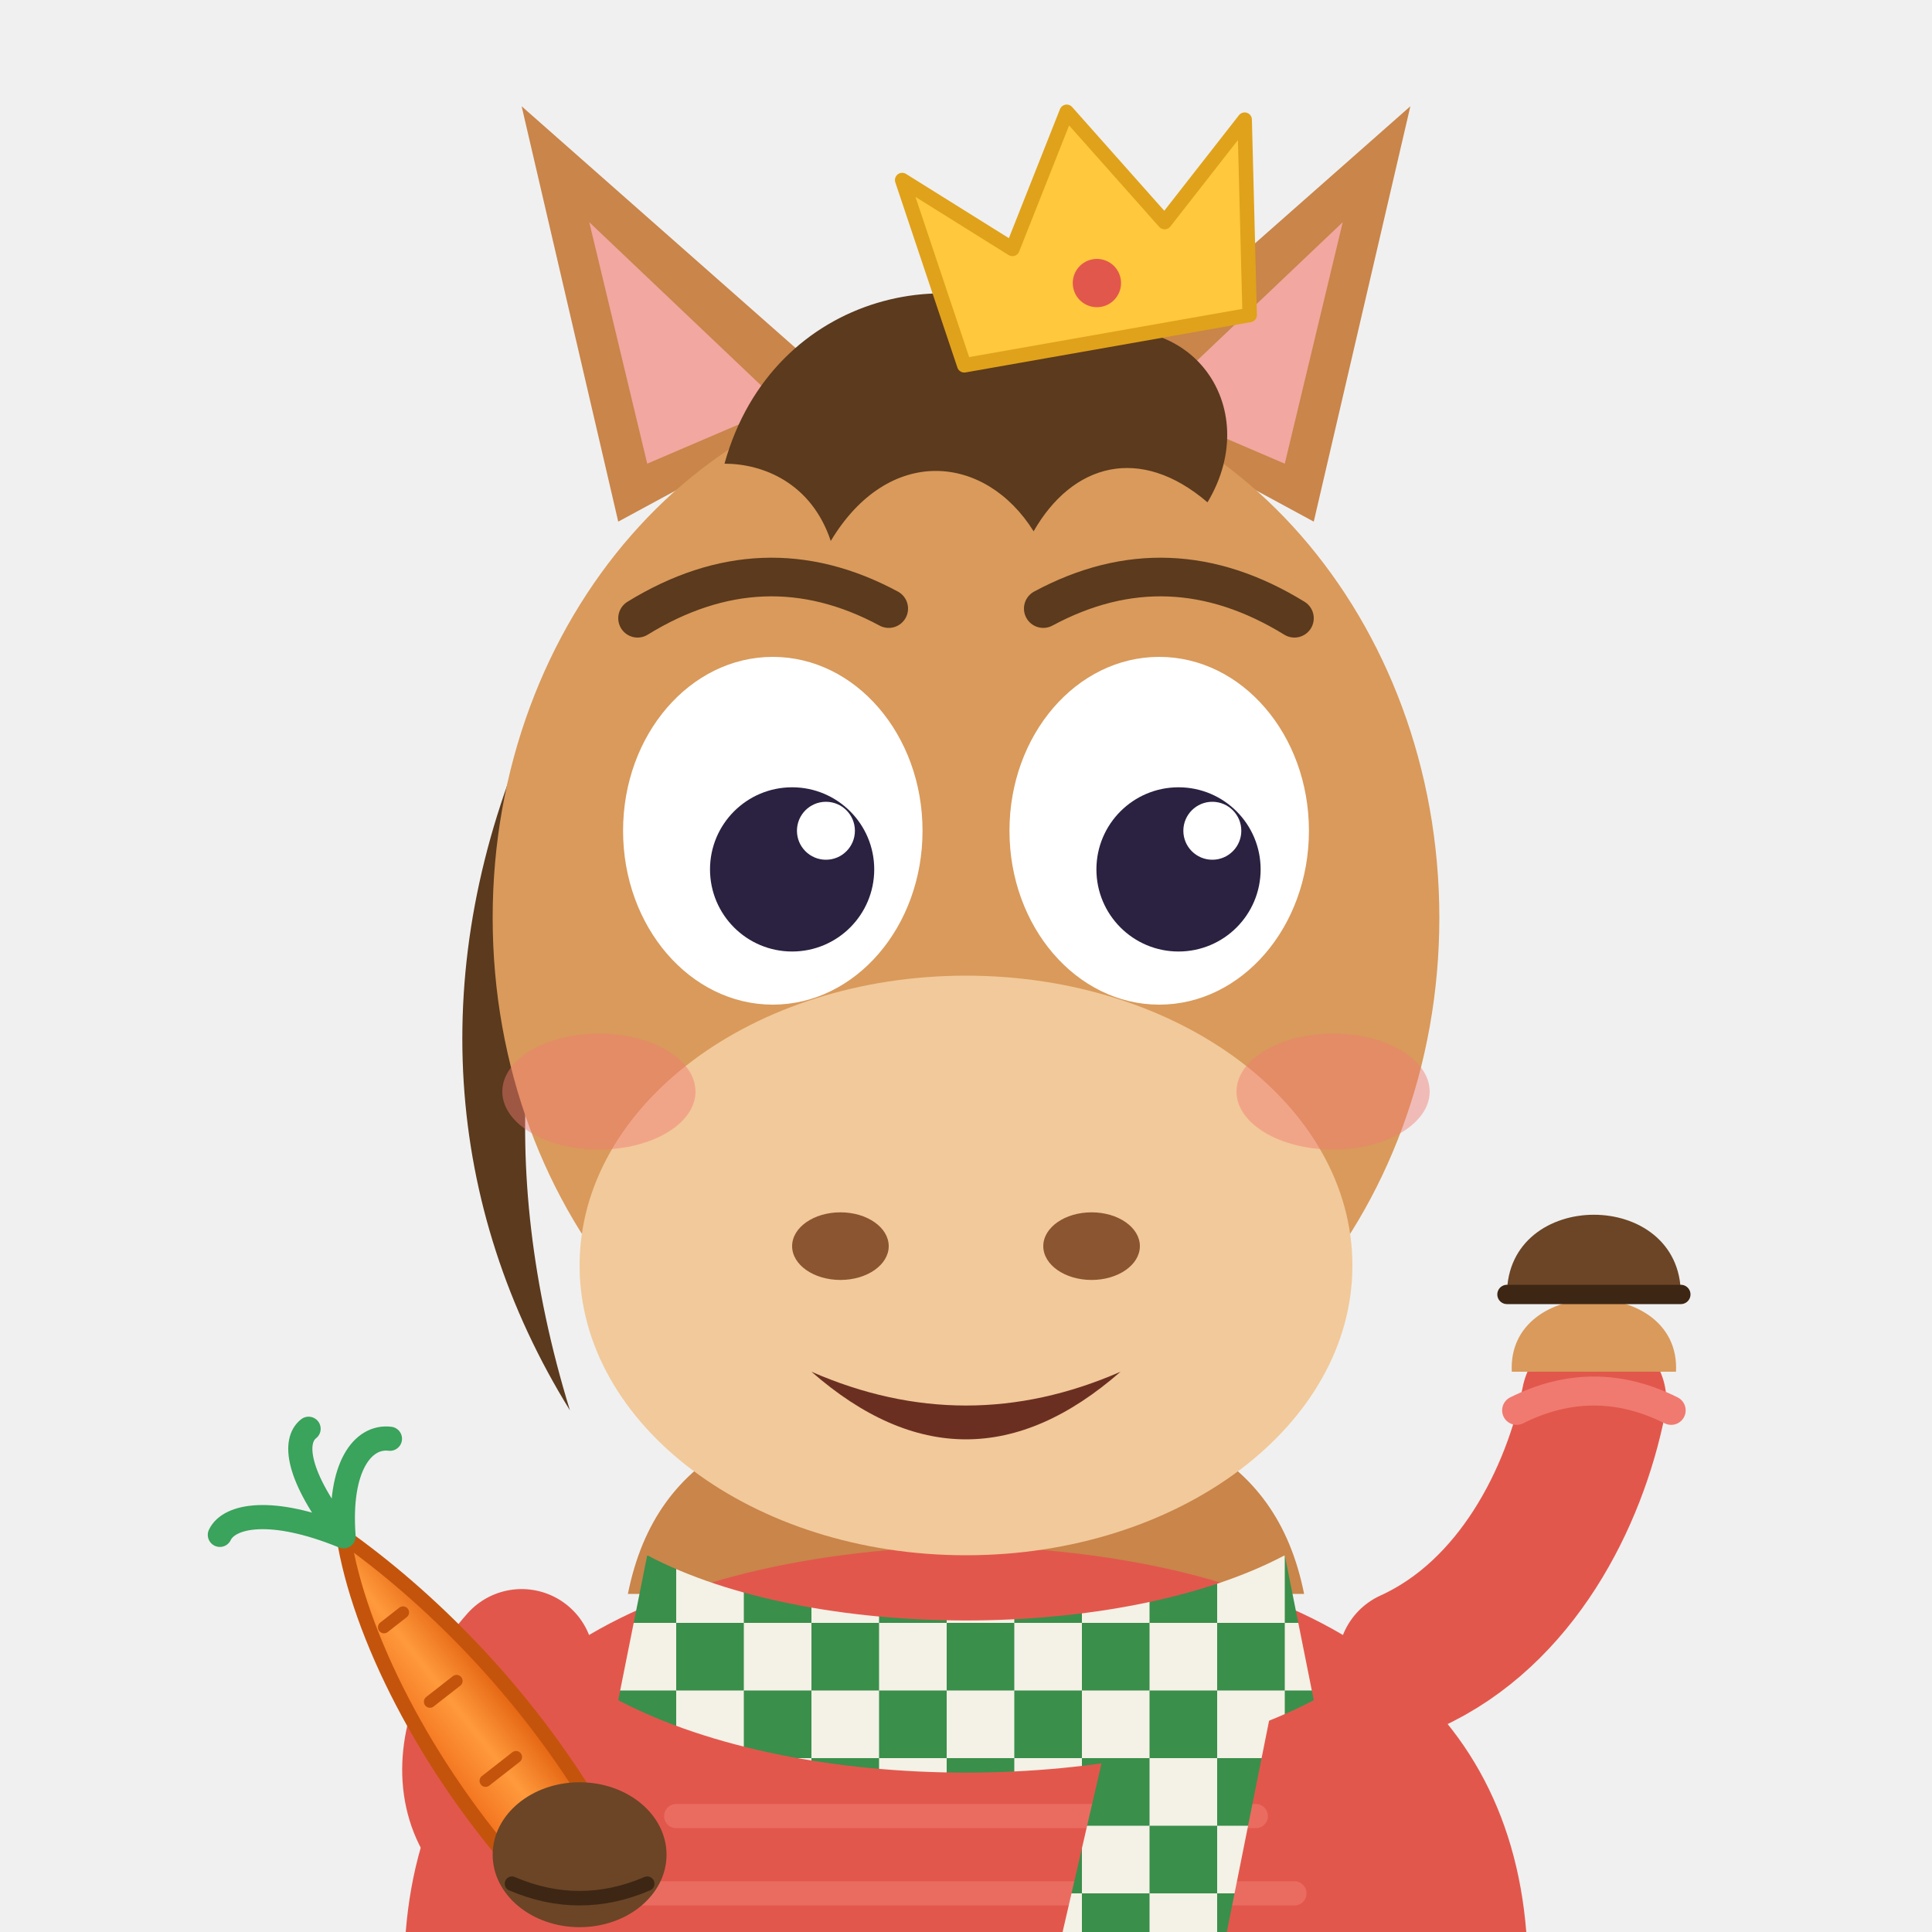
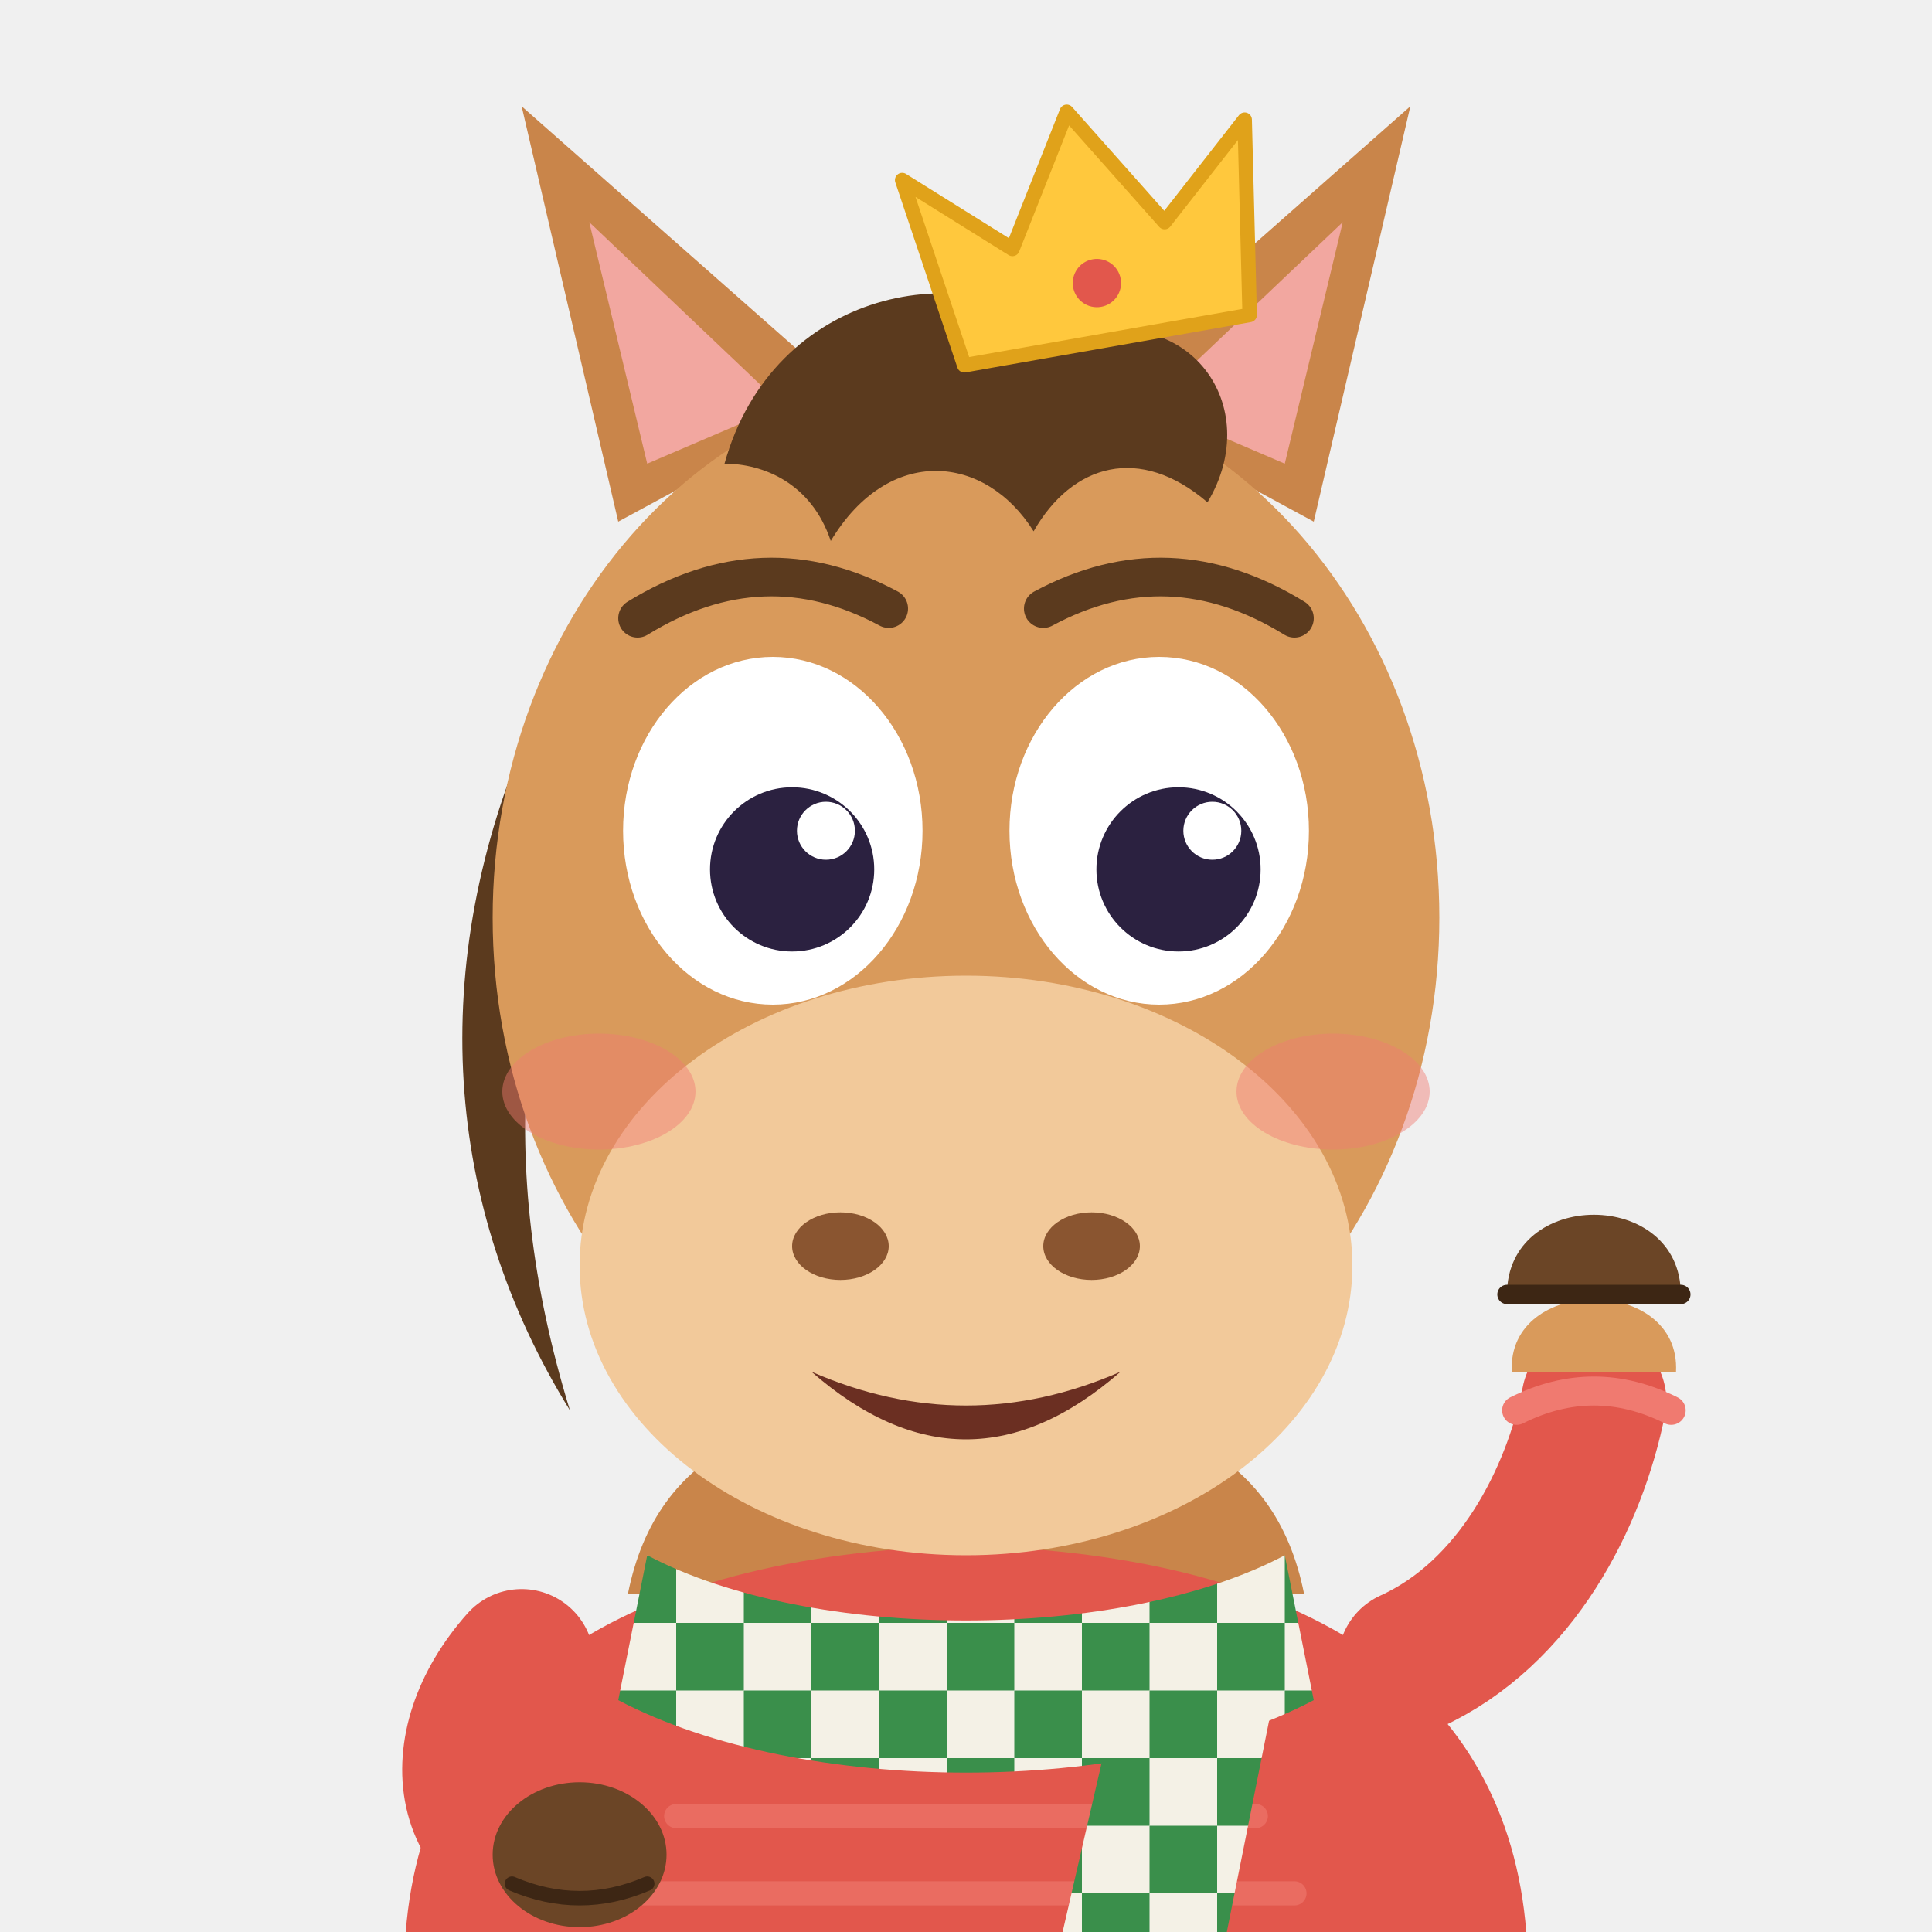
<svg xmlns="http://www.w3.org/2000/svg" viewBox="0 0 400 400" class="hs">
  <style>
.hs-body{transform-origin:200px 400px;animation:hsSway 5s ease-in-out infinite}
@keyframes hsSway{0%,100%{transform:rotate(-1.5deg)}50%{transform:rotate(1.5deg)}}
.hs-eyes{transform-origin:200px 172px;animation:hsBlink 4.2s infinite}
@keyframes hsBlink{0%,91%,100%{transform:scaleY(1)}94%{transform:scaleY(.08)}}
.hs-pup{animation:hsLook 7s ease-in-out infinite;transition:transform .3s}
@keyframes hsLook{0%,40%,100%{transform:translate(0,0)}48%,62%{transform:translate(7px,-2px)}70%,80%{transform:translate(-6px,0)}}
.hs-earl{transform-origin:150px 96px;animation:hsEar 3.4s ease-in-out infinite}
.hs-earr{transform-origin:250px 96px;animation:hsEar 3.4s ease-in-out infinite reverse}
@keyframes hsEar{0%,80%,100%{transform:rotate(0)}88%{transform:rotate(-10deg)}}
.hs-mane{transform-origin:200px 90px;animation:hsMane 2.6s ease-in-out infinite}
@keyframes hsMane{0%,100%{transform:rotate(-2deg)}50%{transform:rotate(3deg)}}
.hs-armr{transform-origin:292px 344px;animation:hsWave 2.6s ease-in-out infinite}
@keyframes hsWave{0%,60%,100%{transform:rotate(0)}70%{transform:rotate(-14deg)}80%{transform:rotate(6deg)}90%{transform:rotate(-10deg)}}
- .hs-arml{transform-origin:108px 344px;animation:hsCarrot 3.4s ease-in-out infinite}
- @keyframes hsCarrot{0%,100%{transform:rotate(0)}50%{transform:rotate(-4deg)}}
+ .hs-arml{transform-origin:108px 344px;animation:hsRest 3.4s ease-in-out infinite}
+ @keyframes hsRest{0%,100%{transform:rotate(0)}50%{transform:rotate(-4deg)}}
.hs-happy,.hs-angry,.hs-bhappy,.hs-bangry,.hs-eyeshappy,.hs-steam,.hs-red,.hs-talk,.hs-spark{opacity:0}
.hs-happy,.hs-angry,.hs-norm,.hs-talk{transition:opacity .2s}
/* радіє */
.mood-happy .hs-norm,.mood-happy .hs-bnorm,.mood-happy .hs-eyes{opacity:0}
.mood-happy .hs-happy,.mood-happy .hs-bhappy,.mood-happy .hs-eyeshappy,.mood-happy .hs-spark{opacity:1}
.mood-happy .hs-body{animation:hsJump .55s ease-in-out infinite}
@keyframes hsJump{0%,100%{transform:translateY(0)}50%{transform:translateY(-14px)}}
.mood-happy .hs-blush{opacity:.8}
.mood-happy .hs-armr{animation:hsCheer .55s ease-in-out infinite}
@keyframes hsCheer{0%,100%{transform:rotate(-8deg)}50%{transform:rotate(-26deg)}}
.mood-happy .hs-arml{animation:hsCheerL .55s ease-in-out infinite}
@keyframes hsCheerL{0%,100%{transform:rotate(0)}50%{transform:rotate(14deg)}}
.hs-spark{animation:hsSpark 1.2s ease-in-out infinite}
@keyframes hsSpark{0%,100%{transform:scale(.6)}50%{transform:scale(1.15)}}
/* злиться: червоніє, пара з ніздрів, б'є копитом */
.mood-angry .hs-norm,.mood-angry .hs-bnorm{opacity:0}
.mood-angry .hs-angry,.mood-angry .hs-bangry,.mood-angry .hs-steam{opacity:1}
.mood-angry .hs-red{opacity:.35}
.mood-angry .hs-body{animation:hsShake .18s linear infinite}
@keyframes hsShake{0%,100%{transform:translateX(0)}25%{transform:translateX(-3px)}75%{transform:translateX(3px)}}
.mood-angry .hs-pup{animation:none;transform:translate(0,3px)}
.mood-angry .hs-earl{animation:none;transform:rotate(-22deg)}.mood-angry .hs-earr{animation:none;transform:rotate(22deg)}
.mood-angry .hs-armr{animation:hsStomp .3s ease-in-out infinite}
@keyframes hsStomp{0%,100%{transform:rotate(4deg)}50%{transform:rotate(-8deg)}}
.hs-steam{animation:hsSteam 1.2s ease-out infinite}
@keyframes hsSteam{0%{transform:translateY(0) scale(.5)}100%{transform:translateY(22px) scale(1.4)}}
/* думає — очі вгору, копитце до підборіддя */
.thinking .hs-pup{animation:none;transform:translate(7px,-8px)}
.thinking .hs-armr{animation:none;transform:rotate(-34deg) translate(-26px,14px)}
/* говорить */
.talking:not(.mood-happy):not(.mood-angry) .hs-norm{opacity:0}
.talking:not(.mood-happy):not(.mood-angry) .hs-talk{opacity:1}
.hs-talkin{transform-origin:200px 292px;animation:hsTalk .32s ease-in-out infinite alternate}
@keyframes hsTalk{from{transform:scaleY(.35)}to{transform:scaleY(1)}}
/* тапнули — здивувався */
.poked .hs-body{animation:hsPoke .7s cubic-bezier(.3,1.8,.5,1)}
@keyframes hsPoke{0%{transform:scale(1,1)}20%{transform:scale(1.08,.9) translateY(10px)}50%{transform:scale(.95,1.08) translateY(-18px)}100%{transform:none}}
.poked .hs-pup{animation:none;transform:scale(.7);transform-box:fill-box;transform-origin:center}
.poked .hs-bnorm{opacity:0}.poked .hs-bhappy{opacity:1;transform:translateY(-8px)}
.poked .hs-norm{opacity:0}.poked .hs-talk{opacity:1}.poked .hs-talkin{animation:none}
.poked .hs-earl{animation:none;transform:rotate(12deg)}.poked .hs-earr{animation:none;transform:rotate(-12deg)}
</style>
  <defs>
    <pattern id="hsChk" width="28" height="28" patternUnits="userSpaceOnUse">
      <rect width="28" height="28" fill="#f4f1e6" />
      <rect width="14" height="14" fill="#3a8f4b" />
      <rect x="14" y="14" width="14" height="14" fill="#3a8f4b" />
    </pattern>
-     <linearGradient id="hsCar" x1="0" y1="0" x2="1" y2="0">
-       <stop offset="0" stop-color="#f2711c" />
-       <stop offset=".5" stop-color="#ff9a3c" />
-       <stop offset="1" stop-color="#e2600f" />
-     </linearGradient>
  </defs>
  <g class="hs-body">
    <path d="M130 330 C136 300 160 290 200 290 C240 290 264 300 270 330 Z" fill="#c9854a" />
    <path d="M84 400 C88 350 128 322 200 320 C272 322 312 350 316 400 Z" fill="#e2574c" />
    <path d="M140 376 h120 M132 392 h136" stroke="#f07a70" stroke-width="5" stroke-linecap="round" opacity=".6" />
    <path d="M134 322 C168 340 232 340 266 322 L272 352 C234 372 166 372 128 352 Z" fill="url(#hsChk)" />
    <path d="M232 348 L264 350 L254 400 L220 400 Z" fill="url(#hsChk)" />
    <path class="hs-mane" d="M110 150 C88 200 92 250 118 292 C102 240 108 196 126 160 Z" fill="#5b3a1e" />
    <g class="hs-earl">
      <path d="M128 108 L108 22 L176 82 Z" fill="#c9854a" />
      <path d="M134 96 L122 46 L162 84 Z" fill="#f2a7a0" />
    </g>
    <g class="hs-earr">
      <path d="M272 108 L292 22 L224 82 Z" fill="#c9854a" />
      <path d="M266 96 L278 46 L238 84 Z" fill="#f2a7a0" />
    </g>
    <ellipse cx="200" cy="190" rx="98" ry="112" fill="#d99a5b" />
    <ellipse class="hs-red" cx="200" cy="200" rx="96" ry="106" fill="#ff3b30" />
    <ellipse cx="200" cy="262" rx="80" ry="60" fill="#f2c99a" />
    <ellipse cx="174" cy="258" rx="10" ry="7" fill="#8a5530" />
    <ellipse cx="226" cy="258" rx="10" ry="7" fill="#8a5530" />
    <ellipse class="hs-blush" cx="124" cy="226" rx="20" ry="12" fill="#f07b72" opacity=".45" />
    <ellipse class="hs-blush" cx="276" cy="226" rx="20" ry="12" fill="#f07b72" opacity=".45" />
    <path class="hs-norm" d="M168 284 Q200 312 232 284 Q200 298 168 284 Z" fill="#6b2f22" />
    <g class="hs-talk">
      <g class="hs-talkin">
        <ellipse cx="200" cy="292" rx="20" ry="15" fill="#6b2f22" />
        <ellipse cx="200" cy="300" rx="11" ry="5" fill="#e5645a" />
      </g>
    </g>
    <g class="hs-happy">
      <path d="M160 280 Q200 330 240 280 Z" fill="#6b2f22" />
      <path d="M168 282 L232 282 L228 290 L172 290 Z" fill="#fff" />
      <ellipse cx="200" cy="308" rx="16" ry="7" fill="#e5645a" />
    </g>
    <g class="hs-angry">
      <path d="M166 302 Q200 276 234 302 Q200 292 166 302 Z" fill="#6b2f22" />
      <path d="M176 296 L224 296" stroke="#fff" stroke-width="5" stroke-linecap="round" />
    </g>
    <g class="hs-steam" fill="#fff" opacity=".85">
      <circle cx="164" cy="272" r="9" />
      <circle cx="156" cy="286" r="6" />
      <circle cx="236" cy="272" r="9" />
      <circle cx="244" cy="286" r="6" />
    </g>
    <g stroke="#5b3a1e" stroke-width="8" stroke-linecap="round" fill="none">
      <path class="hs-bnorm" d="M132 128 Q158 112 184 126" />
      <path class="hs-bnorm" d="M216 126 Q242 112 268 128" />
      <path class="hs-bhappy" d="M132 120 Q158 100 184 114" />
      <path class="hs-bhappy" d="M216 114 Q242 100 268 120" />
      <path class="hs-bangry" d="M132 116 L184 140" />
      <path class="hs-bangry" d="M268 116 L216 140" />
    </g>
    <g class="hs-eyes">
      <ellipse cx="160" cy="172" rx="31" ry="36" fill="#fff" />
      <ellipse cx="240" cy="172" rx="31" ry="36" fill="#fff" />
      <g class="hs-pup">
        <circle cx="164" cy="180" r="17" fill="#2b2140" />
        <circle cx="244" cy="180" r="17" fill="#2b2140" />
        <circle cx="171" cy="172" r="6" fill="#fff" />
        <circle cx="251" cy="172" r="6" fill="#fff" />
      </g>
    </g>
    <g class="hs-eyeshappy" stroke="#2b2140" stroke-width="8" stroke-linecap="round" fill="none">
      <path d="M136 180 Q160 156 184 180" />
      <path d="M216 180 Q240 156 264 180" />
    </g>
    <g class="hs-mane">
      <path d="M150 96 C160 60 200 52 222 70 C246 62 262 84 250 104 C236 92 222 96 214 110 C204 94 184 92 172 112 C168 100 158 96 150 96 Z" fill="#5b3a1e" />
    </g>
    <g transform="rotate(-10 230 52)">
      <path d="M196 70 L190 30 L210 48 L226 22 L242 48 L262 30 L256 70 Z" fill="#ffc83d" stroke="#e0a21a" stroke-width="3" stroke-linejoin="round" />
      <circle cx="226" cy="58" r="5" fill="#e2574c" />
    </g>
    <g class="hs-arml">
      <path d="M108 344 C92 362 96 384 118 386" fill="none" stroke="#e2574c" stroke-width="30" stroke-linecap="round" />
-       <g transform="translate(116 382) rotate(-38)">
-         <path d="M-10 0 C-12 -30 -6 -60 4 -78 C10 -58 14 -30 10 0 Z" fill="url(#hsCar)" stroke="#c4540c" stroke-width="3" stroke-linejoin="round" />
-         <path d="M-4 -20 h8 M-3 -40 h7 M-1 -58 h5" stroke="#c4540c" stroke-width="2.5" stroke-linecap="round" />
-         <path d="M4 -78 C-4 -92 -12 -96 -16 -94 M4 -78 C4 -94 8 -100 12 -100 M4 -78 C12 -90 20 -92 24 -88" fill="none" stroke="#3aa35c" stroke-width="5" stroke-linecap="round" />
-       </g>
      <ellipse cx="120" cy="384" rx="18" ry="15" fill="#6b4526" />
      <path d="M106 390 q14 6 28 0" stroke="#3d2614" stroke-width="3" fill="none" stroke-linecap="round" />
    </g>
    <g class="hs-armr">
      <path d="M292 344 C314 334 326 310 330 290" fill="none" stroke="#e2574c" stroke-width="30" stroke-linecap="round" />
      <path d="M314 292 q16 -8 32 0" stroke="#f07a70" stroke-width="6" stroke-linecap="round" fill="none" />
      <path d="M313 284 C312 264 348 264 347 284 Z" fill="#d99a5b" />
      <path d="M312 268 C312 246 348 246 348 268 Z" fill="#6b4526" />
      <path d="M312 268 h36" stroke="#3d2614" stroke-width="4" stroke-linecap="round" />
    </g>
    <g class="hs-spark" fill="#ffd23f">
      <path d="M70 110 l6 14 14 6 -14 6 -6 14 -6 -14 -14 -6 14 -6z" />
      <path d="M330 124 l5 12 12 5 -12 5 -5 12 -5 -12 -12 -5 12 -5z" />
    </g>
  </g>
</svg>
